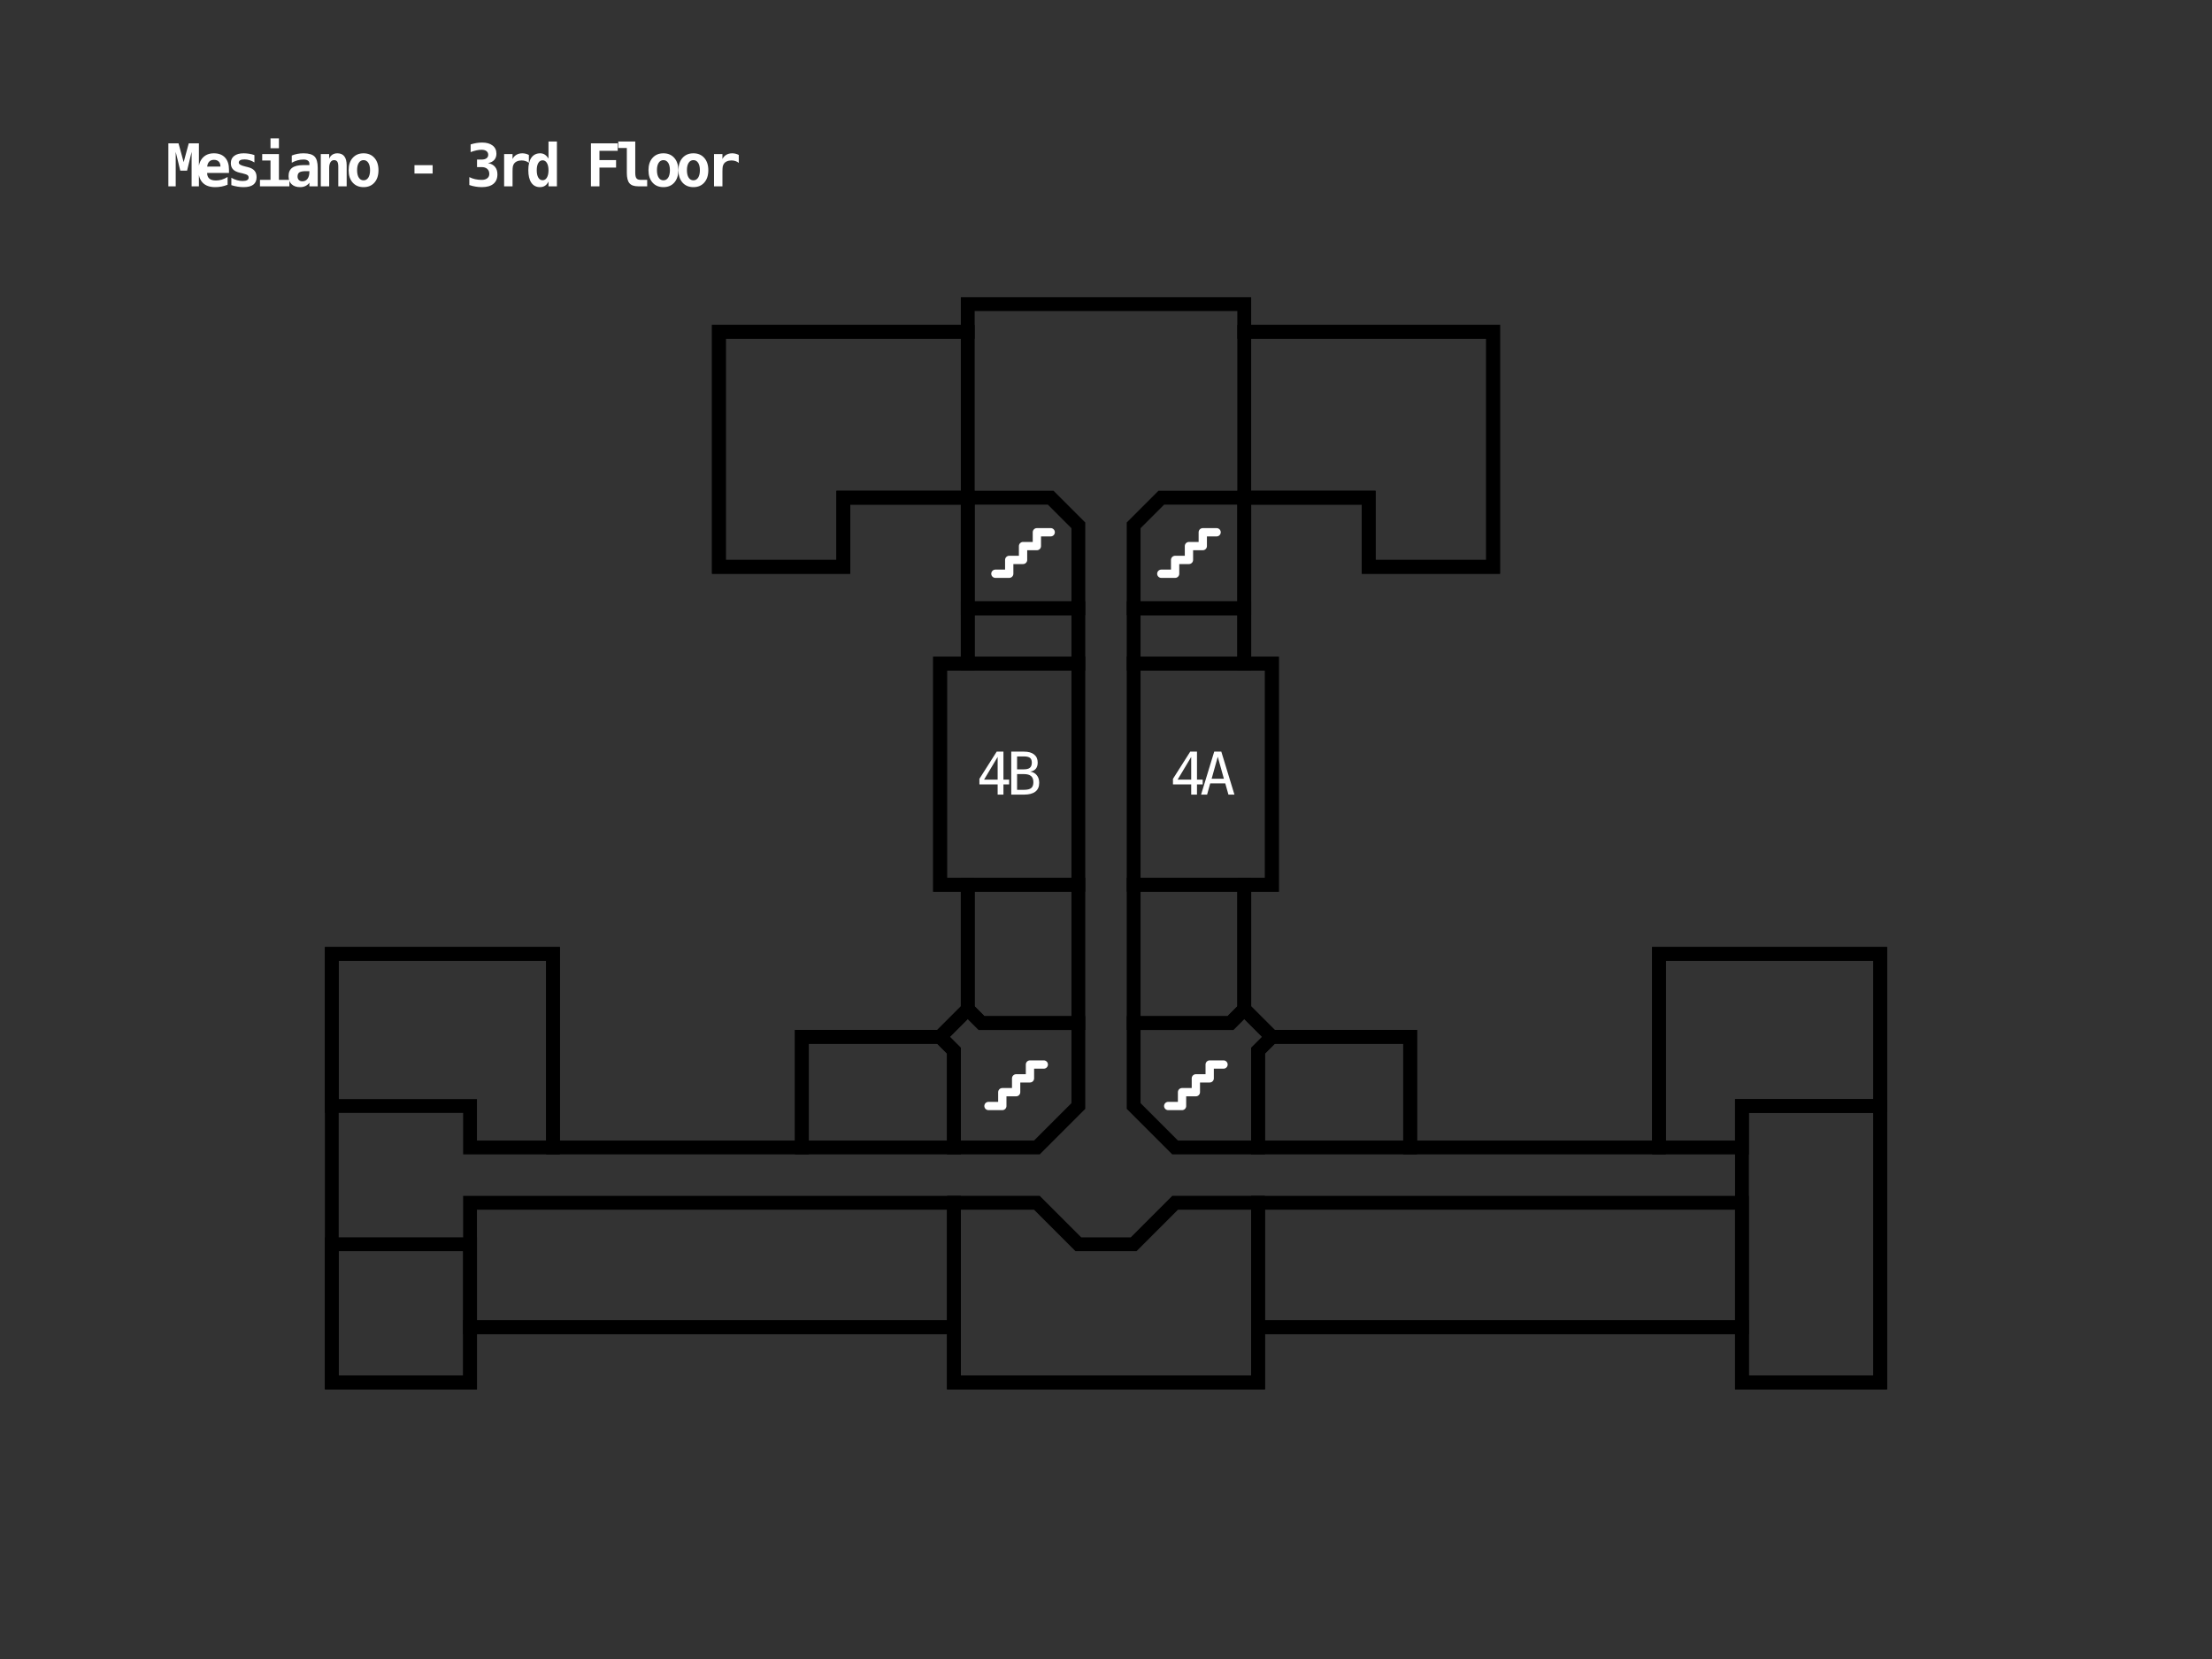
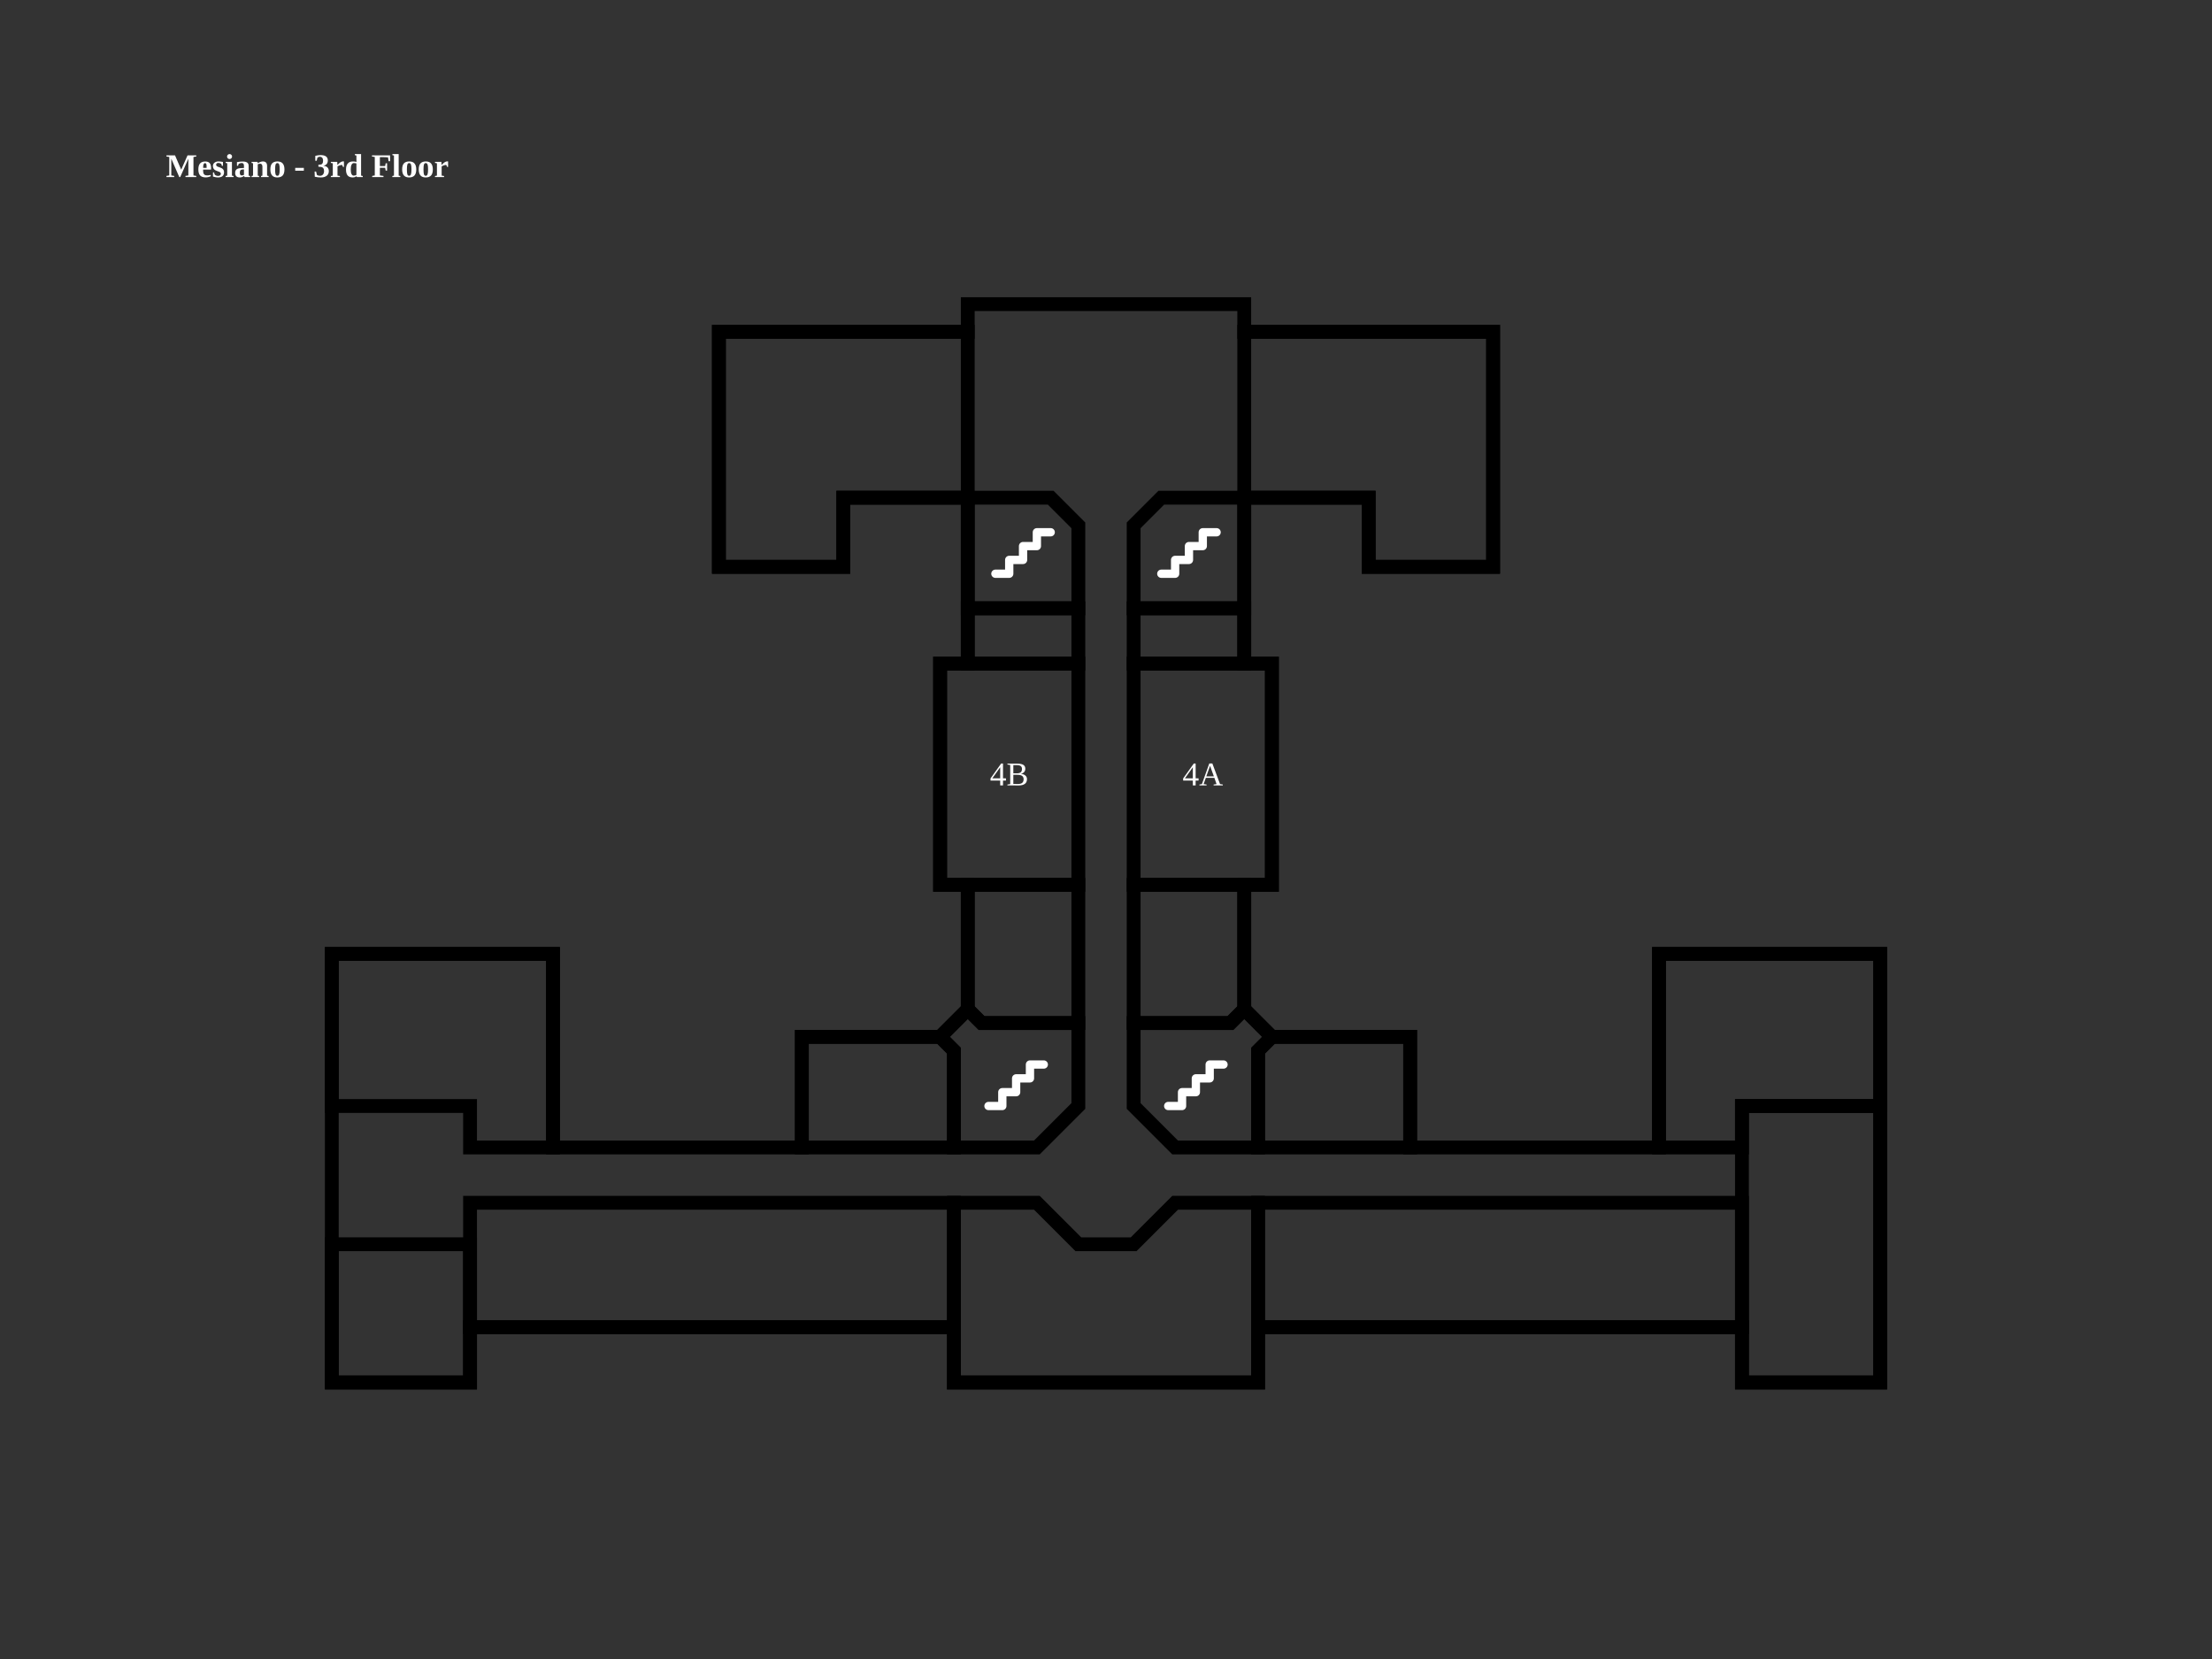
<svg xmlns="http://www.w3.org/2000/svg" width="800" height="600">
-   <style>
-     @font-face {
-       font-family: 'JetBrains Mono';
-       src: url('JetBrainsMono.ttf');
-     }
- 
-     text {
-       font-family: 'JetBrains Mono', monospace;
-       font-size: 16pt;
-       letter-spacing: -1.5pt;
-     }
-   </style>
  <defs>
    <symbol id="stairs45x45">
      <path d="M32.5,15l-5,0l0,5l-5,0l0,5l-5,0l0,5l-5,0" fill="none" stroke="#fff" stroke-width="3" stroke-linecap="round" stroke-linejoin="round" />
    </symbol>
    <symbol id="stairs40x40">
      <path d="M30,12.5l-5,0l0,5l-5,0l0,5l-5,0l0,5l-5,0" fill="none" stroke="#fff" stroke-width="3" stroke-linecap="round" stroke-linejoin="round" />
    </symbol>
  </defs>
  <rect width="100%" height="100%" fill="#333" />
  <text x="60" y="60" fill="#fff" text-anchor="start" dominant-baseline="central" font-weight="bold">Mesiano - 3rd Floor</text>
  <polygon points="260,120 350,120 350,110 450,110 450,120 540,120 540,205 495,205 495,180 450,180 450,240 460,240 460,320 450,320 450,365 460,375 510,375 510,415 600,415 600,345 680,345 680,500 630,500 630,480 455,480 455,500 345,500 345,480 170,480 170,500 120,500 120,345 200,345 200,415 290,415 290,375 340,375 350,365 350,320 340,320 340,240 350,240 350,180 305,180 305,205 260,205" fill="none" stroke="#000" stroke-width="5" />
  <polygon points="260,120 350,120 350,180 305,180 305,205 260,205" fill="none" stroke="#000" stroke-width="5" />
  <polygon points="450,120 540,120 540,205 495,205 495,180 450,180" fill="none" stroke="#000" stroke-width="5" />
  <polygon points="420,180 450,180 450,220 410,220 410,190" fill="none" stroke="#000" stroke-width="5" />
  <use x="410" y="180" href="#stairs40x40" />
  <polygon points="350,180 380,180 390,190 390,220 350,220" fill="none" stroke="#000" stroke-width="5" />
  <use x="350" y="180" href="#stairs40x40" />
  <polygon points="120,345 200,345 200,415 170,415 170,400 120,400" fill="none" stroke="#000" stroke-width="5" />
  <polygon points="600,345 680,345 680,400 630,400 630,415 600,415" fill="none" stroke="#000" stroke-width="5" />
  <polygon points="630,400 680,400 680,500 630,500" fill="none" stroke="#000" stroke-width="5" />
  <polygon points="455,435 455,480 630,480 630,435" fill="none" stroke="#000" stroke-width="5" />
  <polygon points="345,435 375,435 390,450 410,450 425,435 455,435 455,500 345,500" fill="none" stroke="#000" stroke-width="5" />
  <polygon points="170,435 345,435 345,480 170,480" fill="none" stroke="#000" stroke-width="5" />
  <polygon points="120,450 170,450 170,500 120,500" fill="none" stroke="#000" stroke-width="5" />
  <polygon points="410,220 450,220 450,240 410,240" fill="none" stroke="#000" stroke-width="5" />
  <polygon id="4A" points="410,240 460,240 460,320 410,320" fill="none" stroke="#000" stroke-width="5" />
  <text x="435" y="280" fill="#fff" dominant-baseline="central" text-anchor="middle">4A</text>
  <polygon points="410,320 450,320 450,365 445,370 410,370" fill="none" stroke="#000" stroke-width="5" />
  <polygon points="350,220 390,220 390,240 350,240" fill="none" stroke="#000" stroke-width="5" />
  <polygon id="4B" points="340,240 390,240 390,320 340,320" fill="none" stroke="#000" stroke-width="5" />
  <text x="365" y="280" fill="#fff" dominant-baseline="central" text-anchor="middle">4B</text>
  <polygon points="350,320 390,320 390,370 355,370 350,365" fill="none" stroke="#000" stroke-width="5" />
  <polygon points="290,375 340,375 345,380 345,415 290,415" fill="none" stroke="#000" stroke-width="5" />
  <polygon points="460,375 510,375 510,415 455,415 455,380" fill="none" stroke="#000" stroke-width="5" />
  <polygon points="350,365 355,370 390,370 390,400 375,415 345,415 345,380 340,375" fill="none" stroke="#000" stroke-width="5" />
  <use x="345" y="370" href="#stairs45x45" />
  <polygon points="450,365 445,370 410,370 410,400 425,415 455,415 455,380 460,375" fill="none" stroke="#000" stroke-width="5" />
  <use x="410" y="370" href="#stairs45x45" />
</svg>
